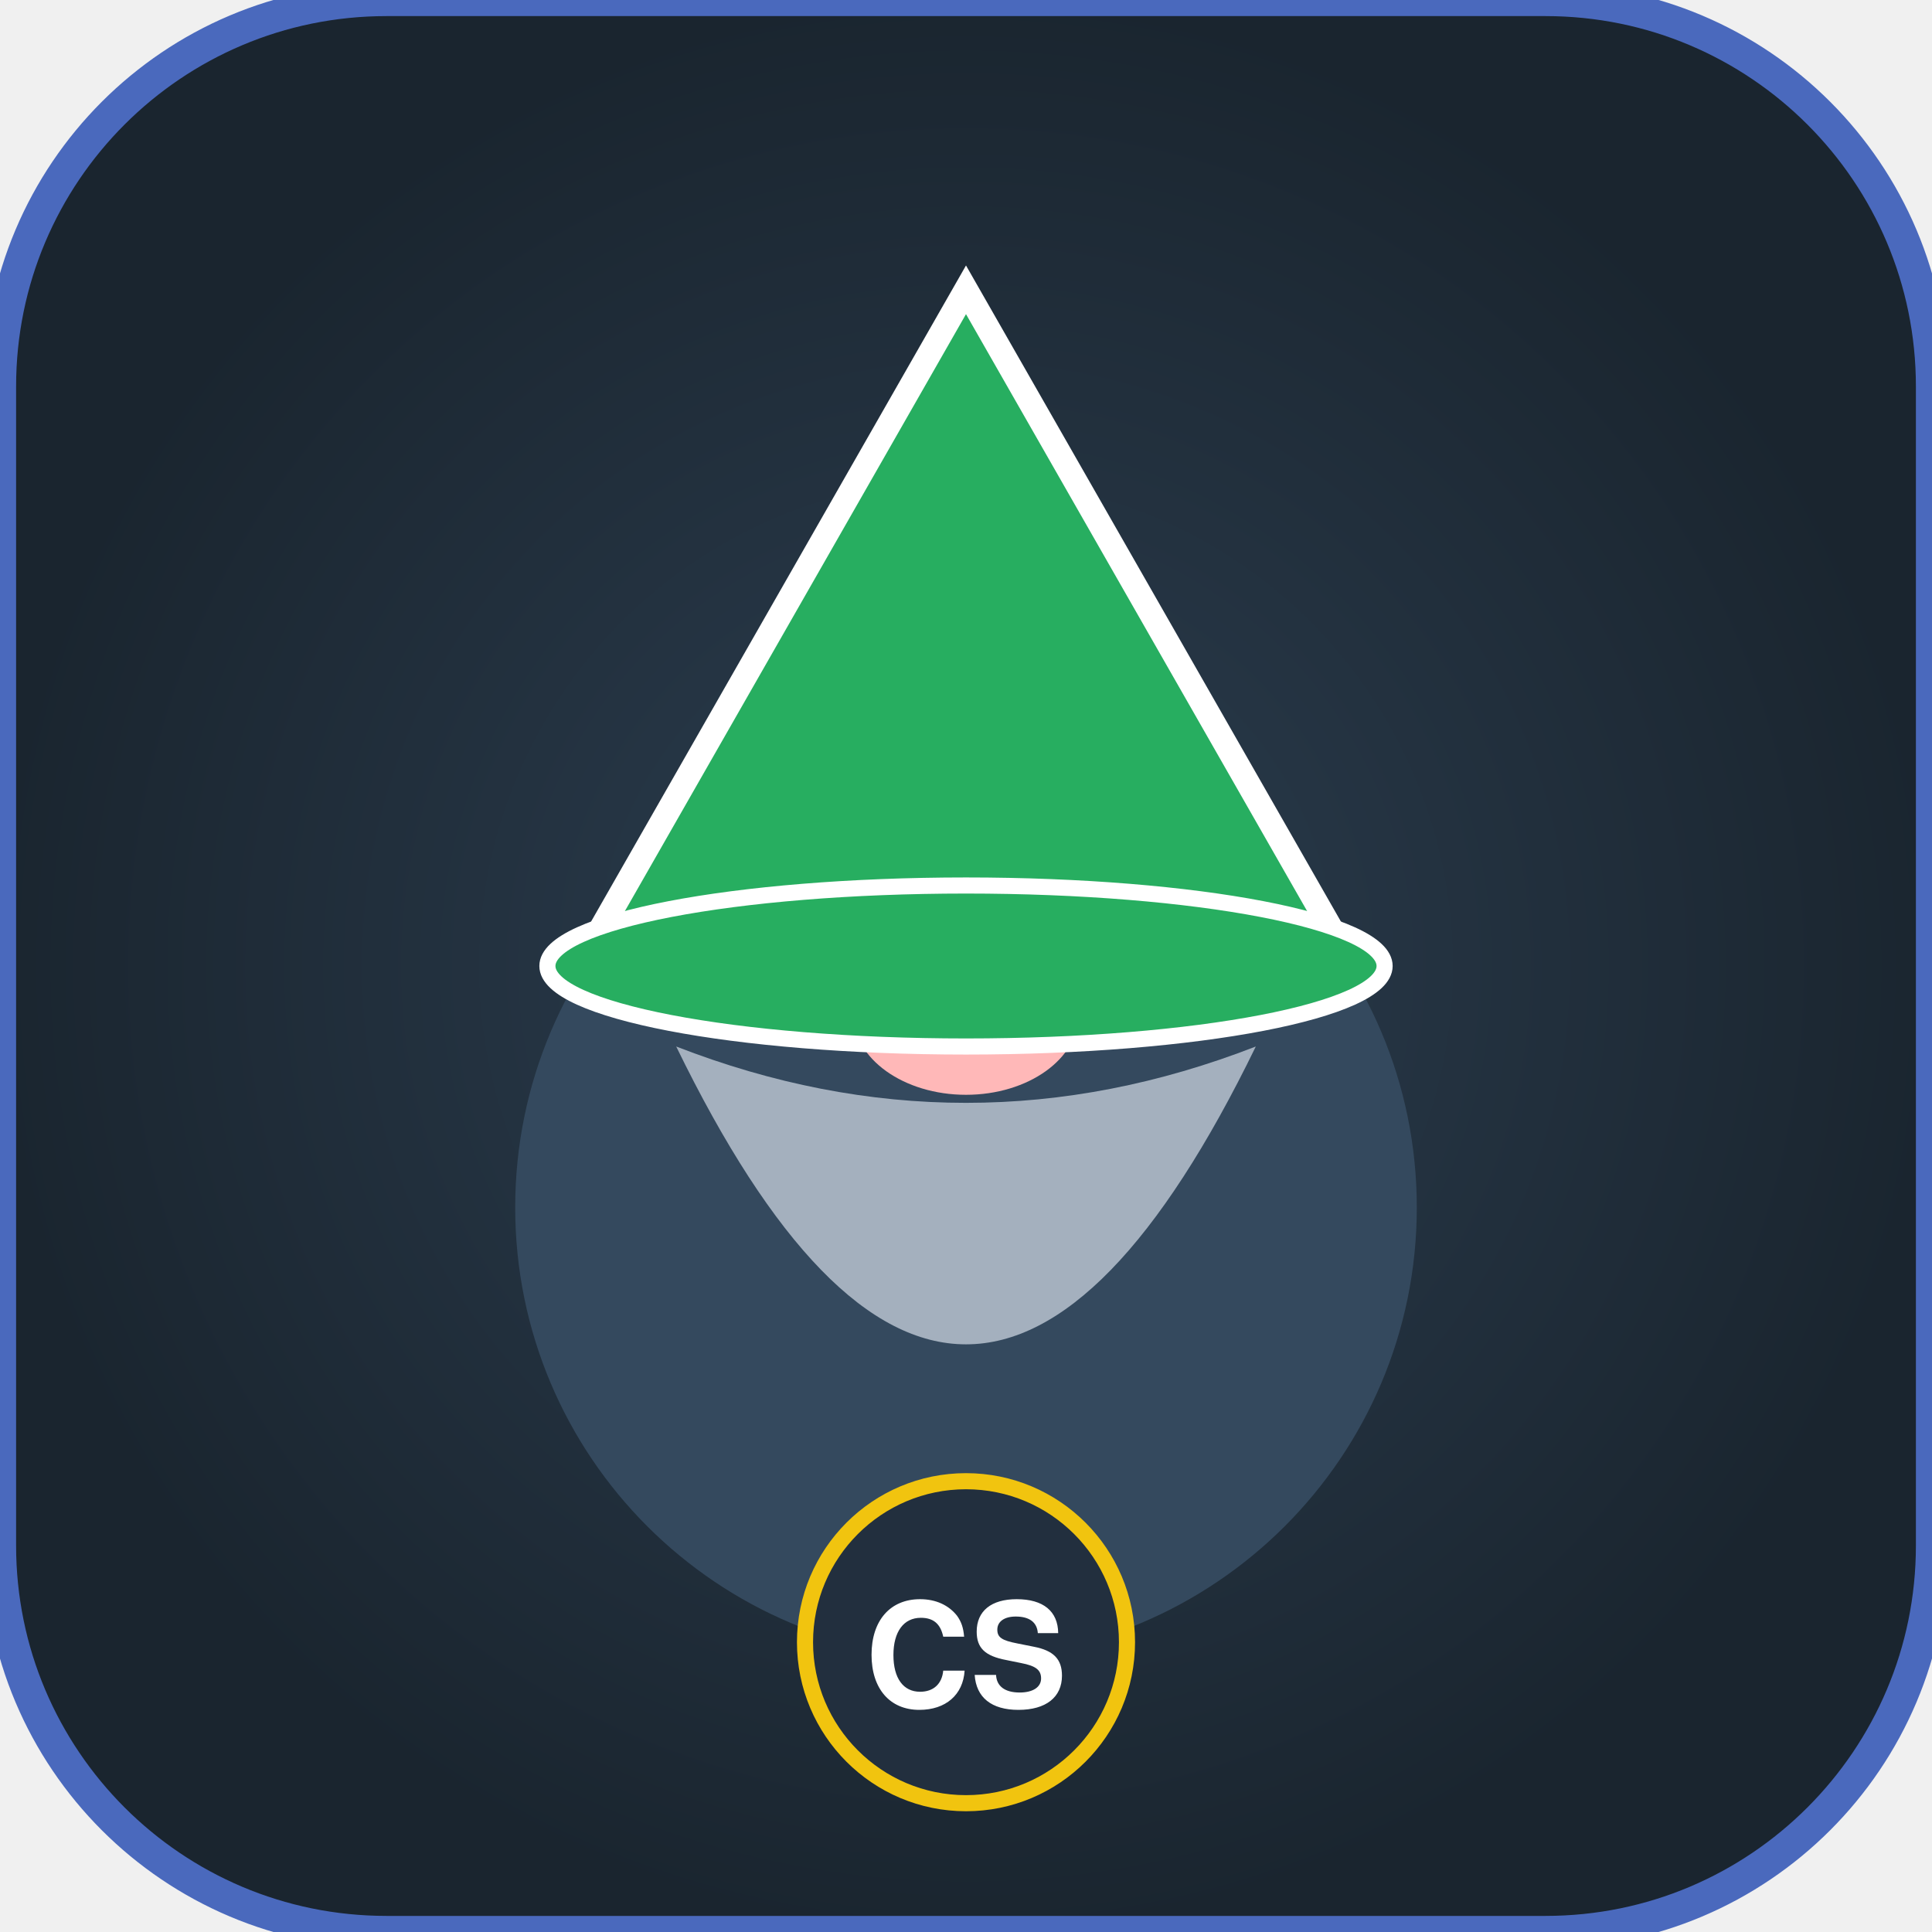
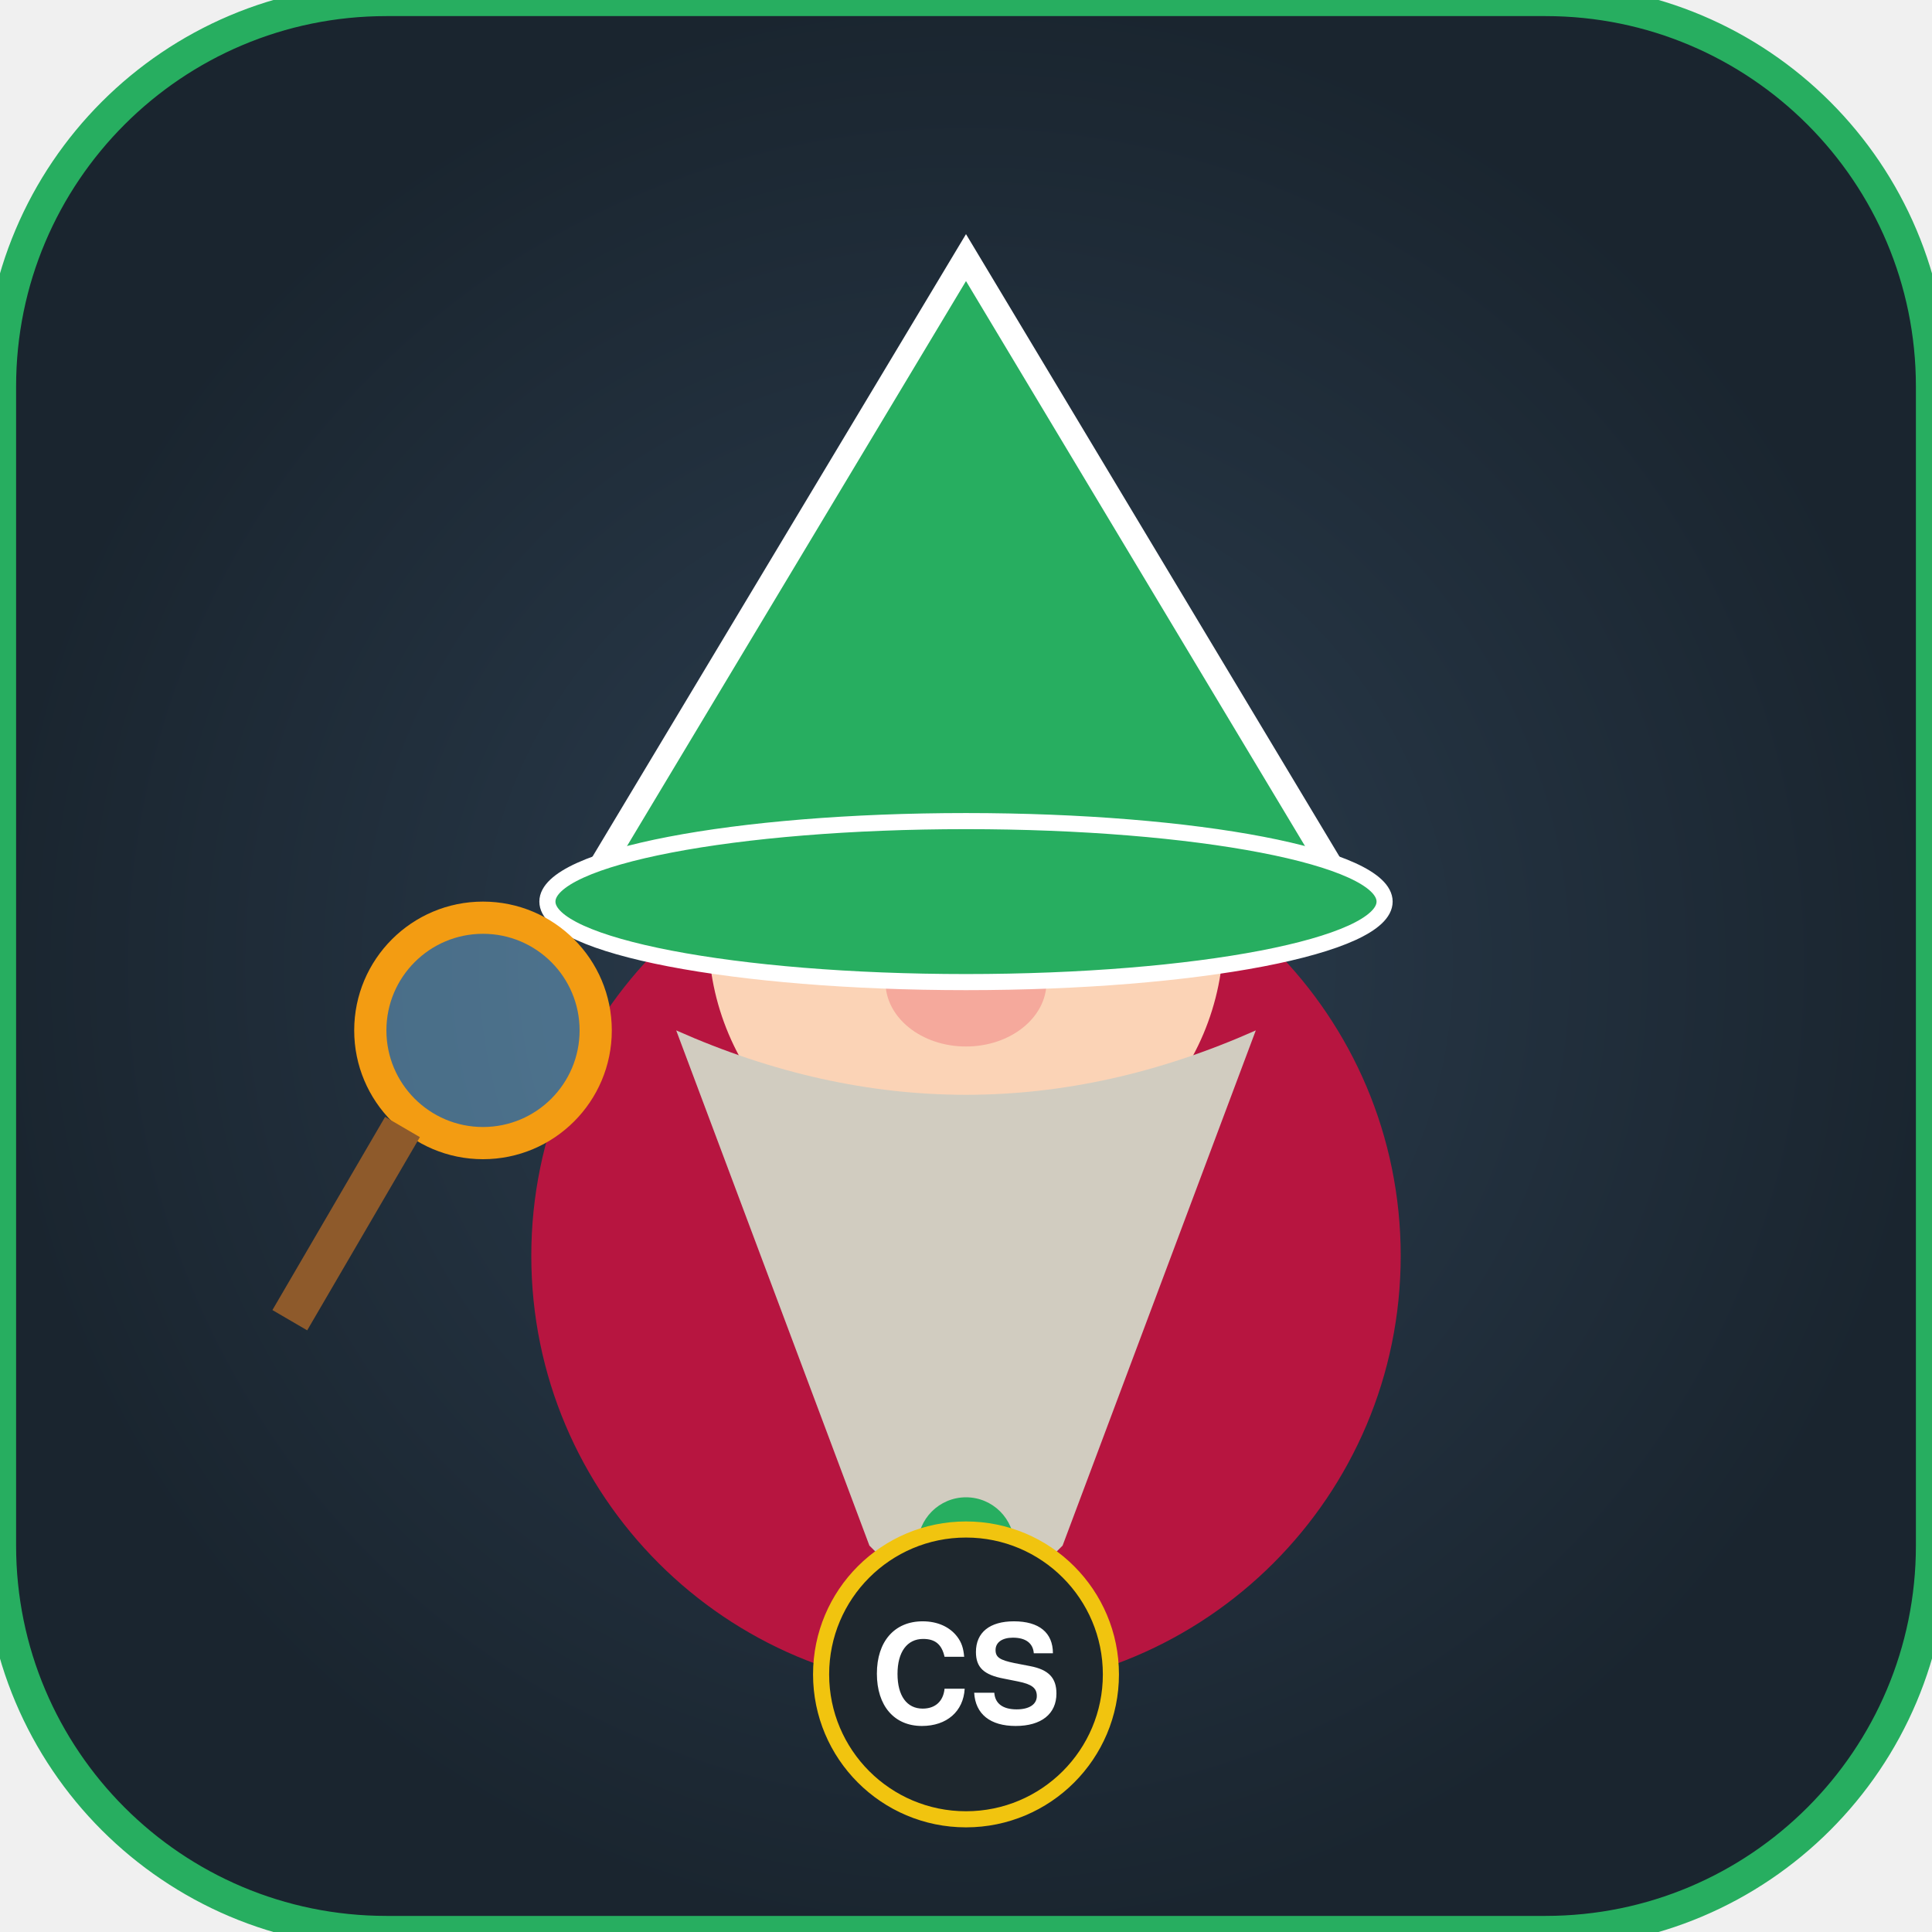
<svg xmlns="http://www.w3.org/2000/svg" viewBox="0 0 120 120" width="120" height="120">
  <defs>
    <radialGradient id="bg" cx="50%" cy="50%" r="50%">
      <stop offset="0%" stop-color="#2c3e50" />
      <stop offset="100%" stop-color="#1a252f" />
    </radialGradient>
  </defs>
-   <rect width="120" height="120" rx="24" fill="url(#bg)" stroke="#4a69bd" stroke-width="2" />
-   <circle cx="60" cy="75" r="28" fill="#34495e" />
-   <path d="M 42 65 Q 60 102 78 65 Q 60 72 42 65 Z" fill="#a4b0be" />
-   <ellipse cx="60" cy="63" rx="7" ry="5" fill="#ffb8b8" />
-   <polygon points="36,60 60,18 84,60" fill="#27ae60" stroke="#ffffff" stroke-width="1.5" />
-   <ellipse cx="60" cy="60" rx="26" ry="5" fill="#27ae60" stroke="#ffffff" stroke-width="1" />
-   <circle cx="60" cy="102" r="10" fill="#222f3e" stroke="#f1c40f" stroke-width="1" />
-   <text x="60" y="106" font-family="Helvetica, Arial, sans-serif" font-size="9" font-weight="bold" fill="#ffffff" text-anchor="middle">CS</text>
+   <rect width="120" height="120" rx="24" fill="url(#bg)" stroke="#27ae60" stroke-width="2" />
+   <circle cx="60" cy="78" r="27" fill="#b71540" />
+   <circle cx="60" cy="58" r="16" fill="#fbd3b6" />
+   <path d="M 42 64 Q 60 72 78 64 L 66 96 L 60 102 L 54 96 Z" fill="#d1ccc0" />
+   <circle cx="60" cy="96" r="3" fill="#27ae60" />
+   <circle cx="53" cy="56" r="2" fill="#2c3e50" />
+   <circle cx="67" cy="56" r="2" fill="#2c3e50" />
+   <ellipse cx="60" cy="61" rx="5" ry="4" fill="#f5a99c" />
+   <polygon points="36,56 60,16 84,56" fill="#27ae60" stroke="#fff" stroke-width="1.5" />
+   <ellipse cx="60" cy="56" rx="26" ry="5" fill="#27ae60" stroke="#fff" stroke-width="1" />
+   <circle cx="30" cy="64" r="7" fill="rgba(135,206,250,0.4)" stroke="#f39c12" stroke-width="2" />
+   <line x1="25" y1="70" x2="18" y2="82" stroke="#8e5a2b" stroke-width="2.5" />
+   <circle cx="60" cy="104" r="9" fill="#1e272e" stroke="#f1c40f" stroke-width="1" />
+   <text x="60" y="107" font-family="Helvetica, Arial, sans-serif" font-size="8.5" font-weight="bold" fill="#ffffff" text-anchor="middle">CS</text>
</svg>
